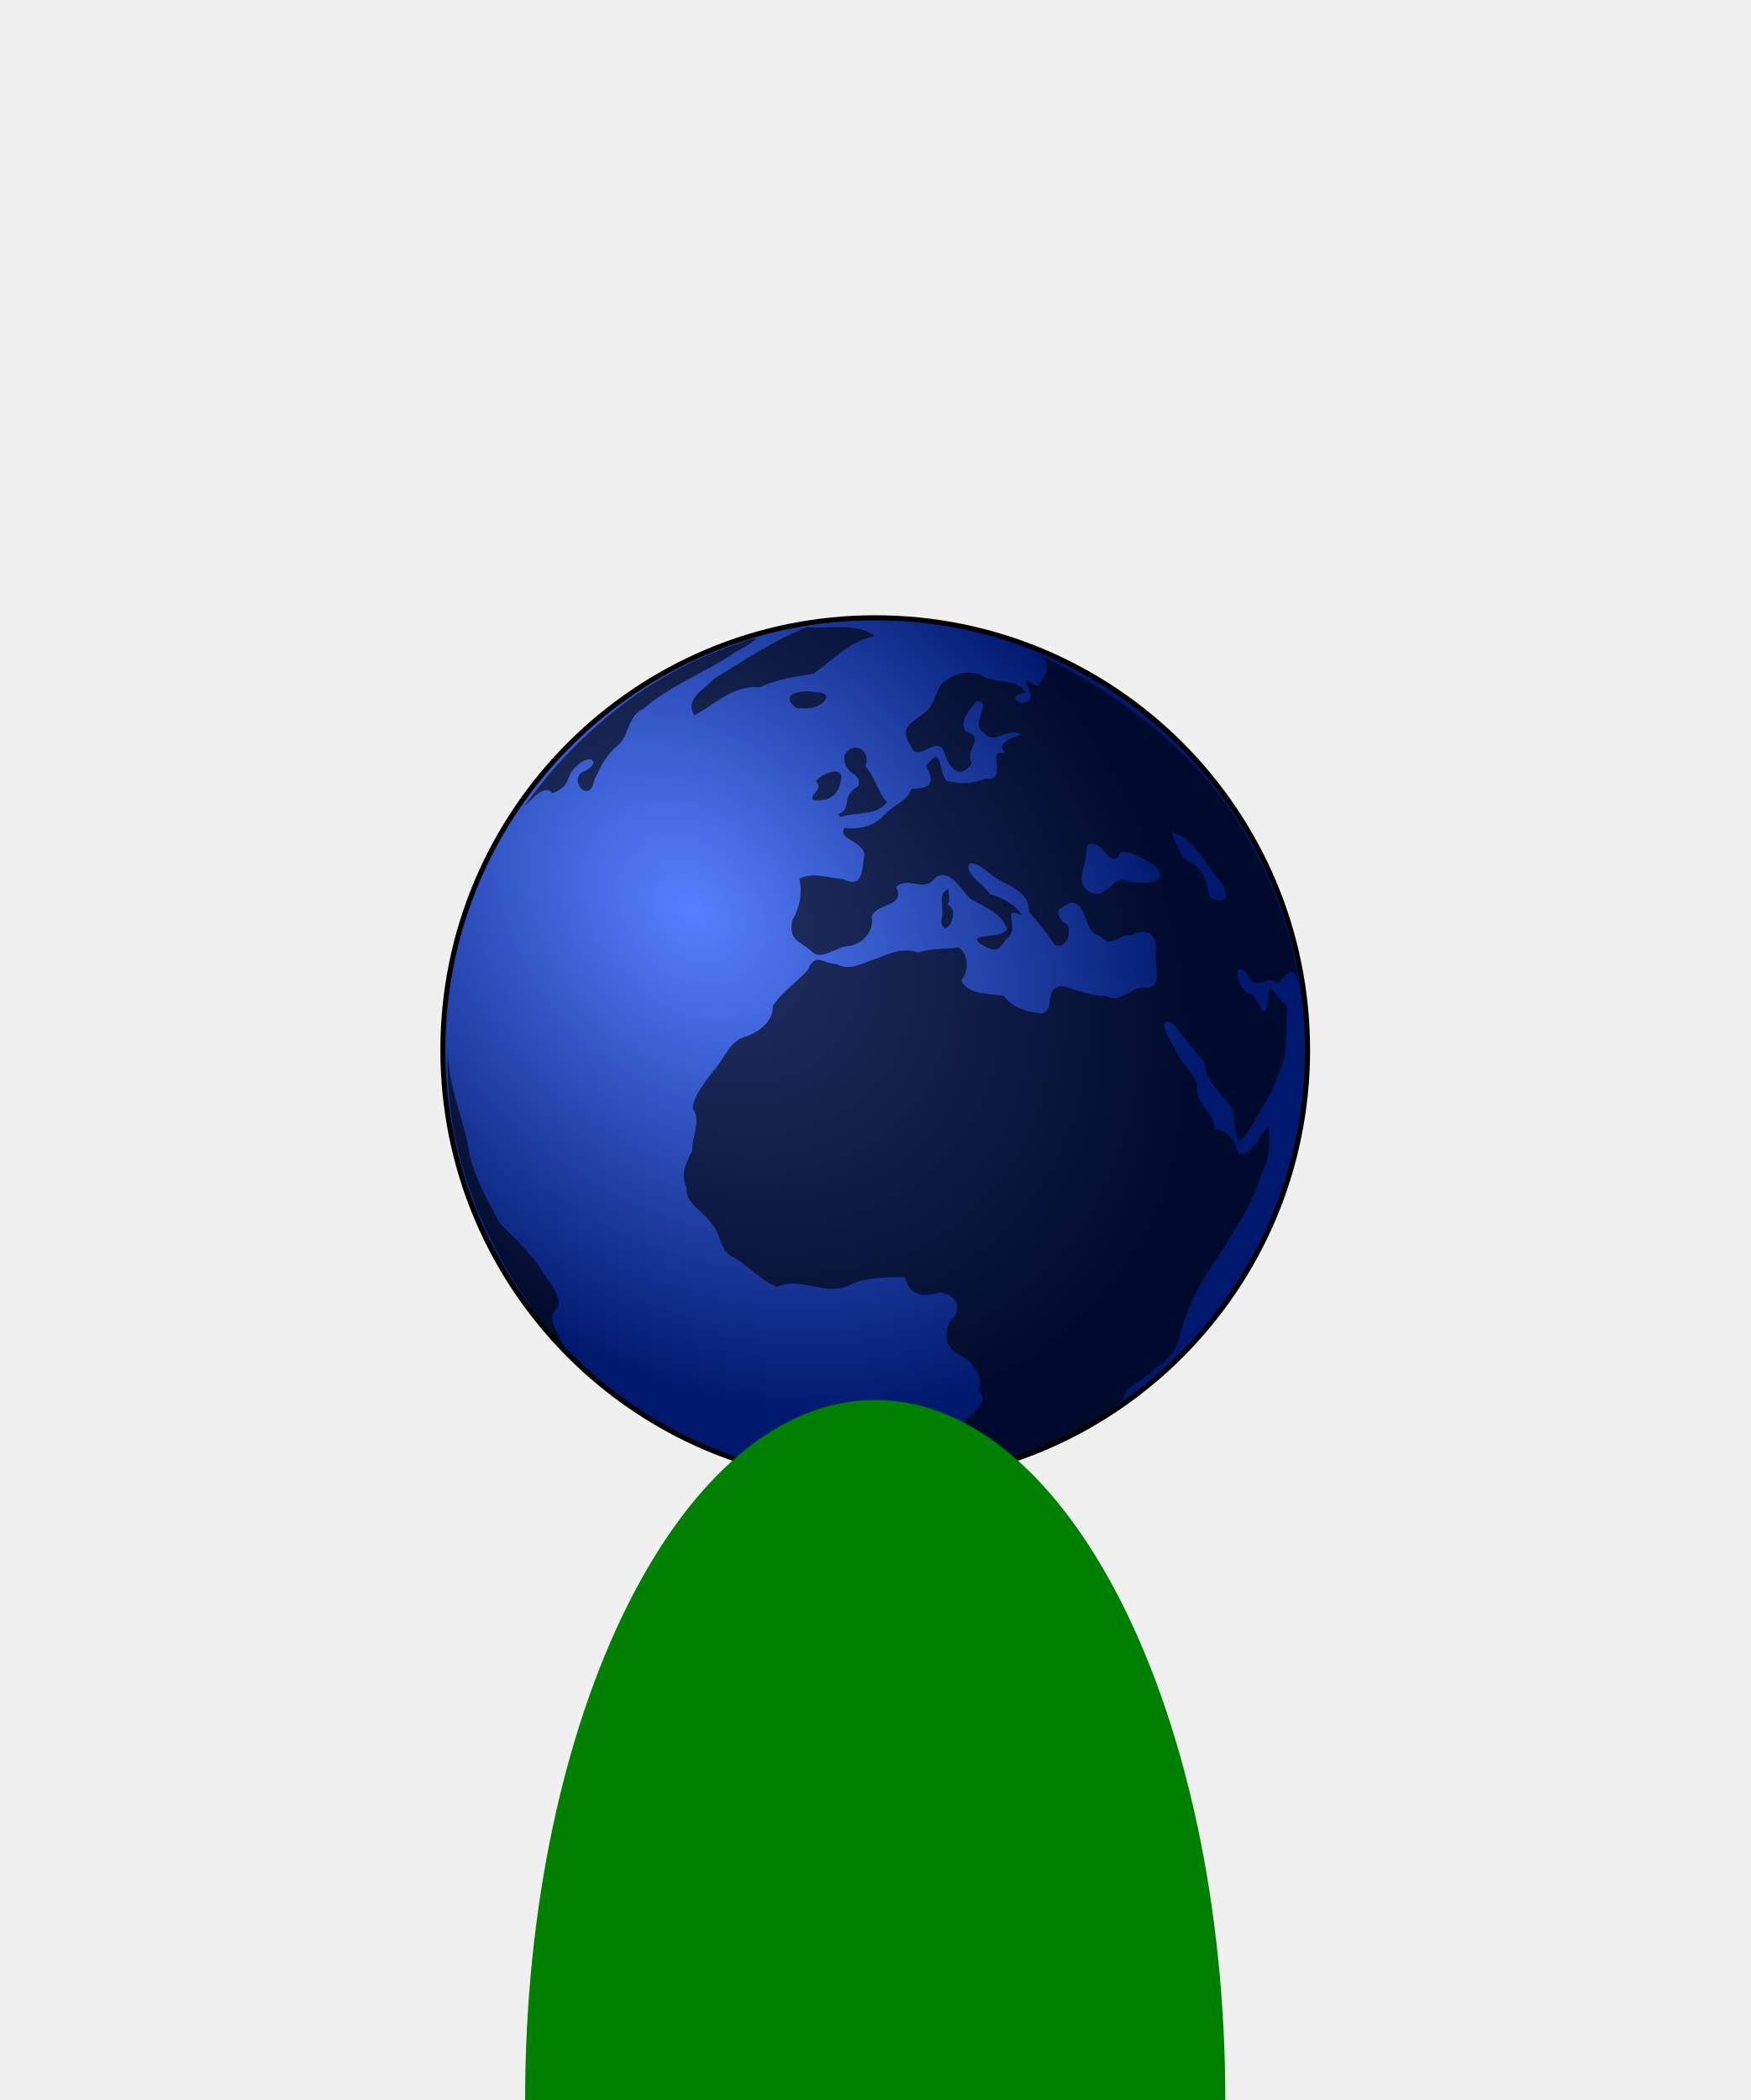
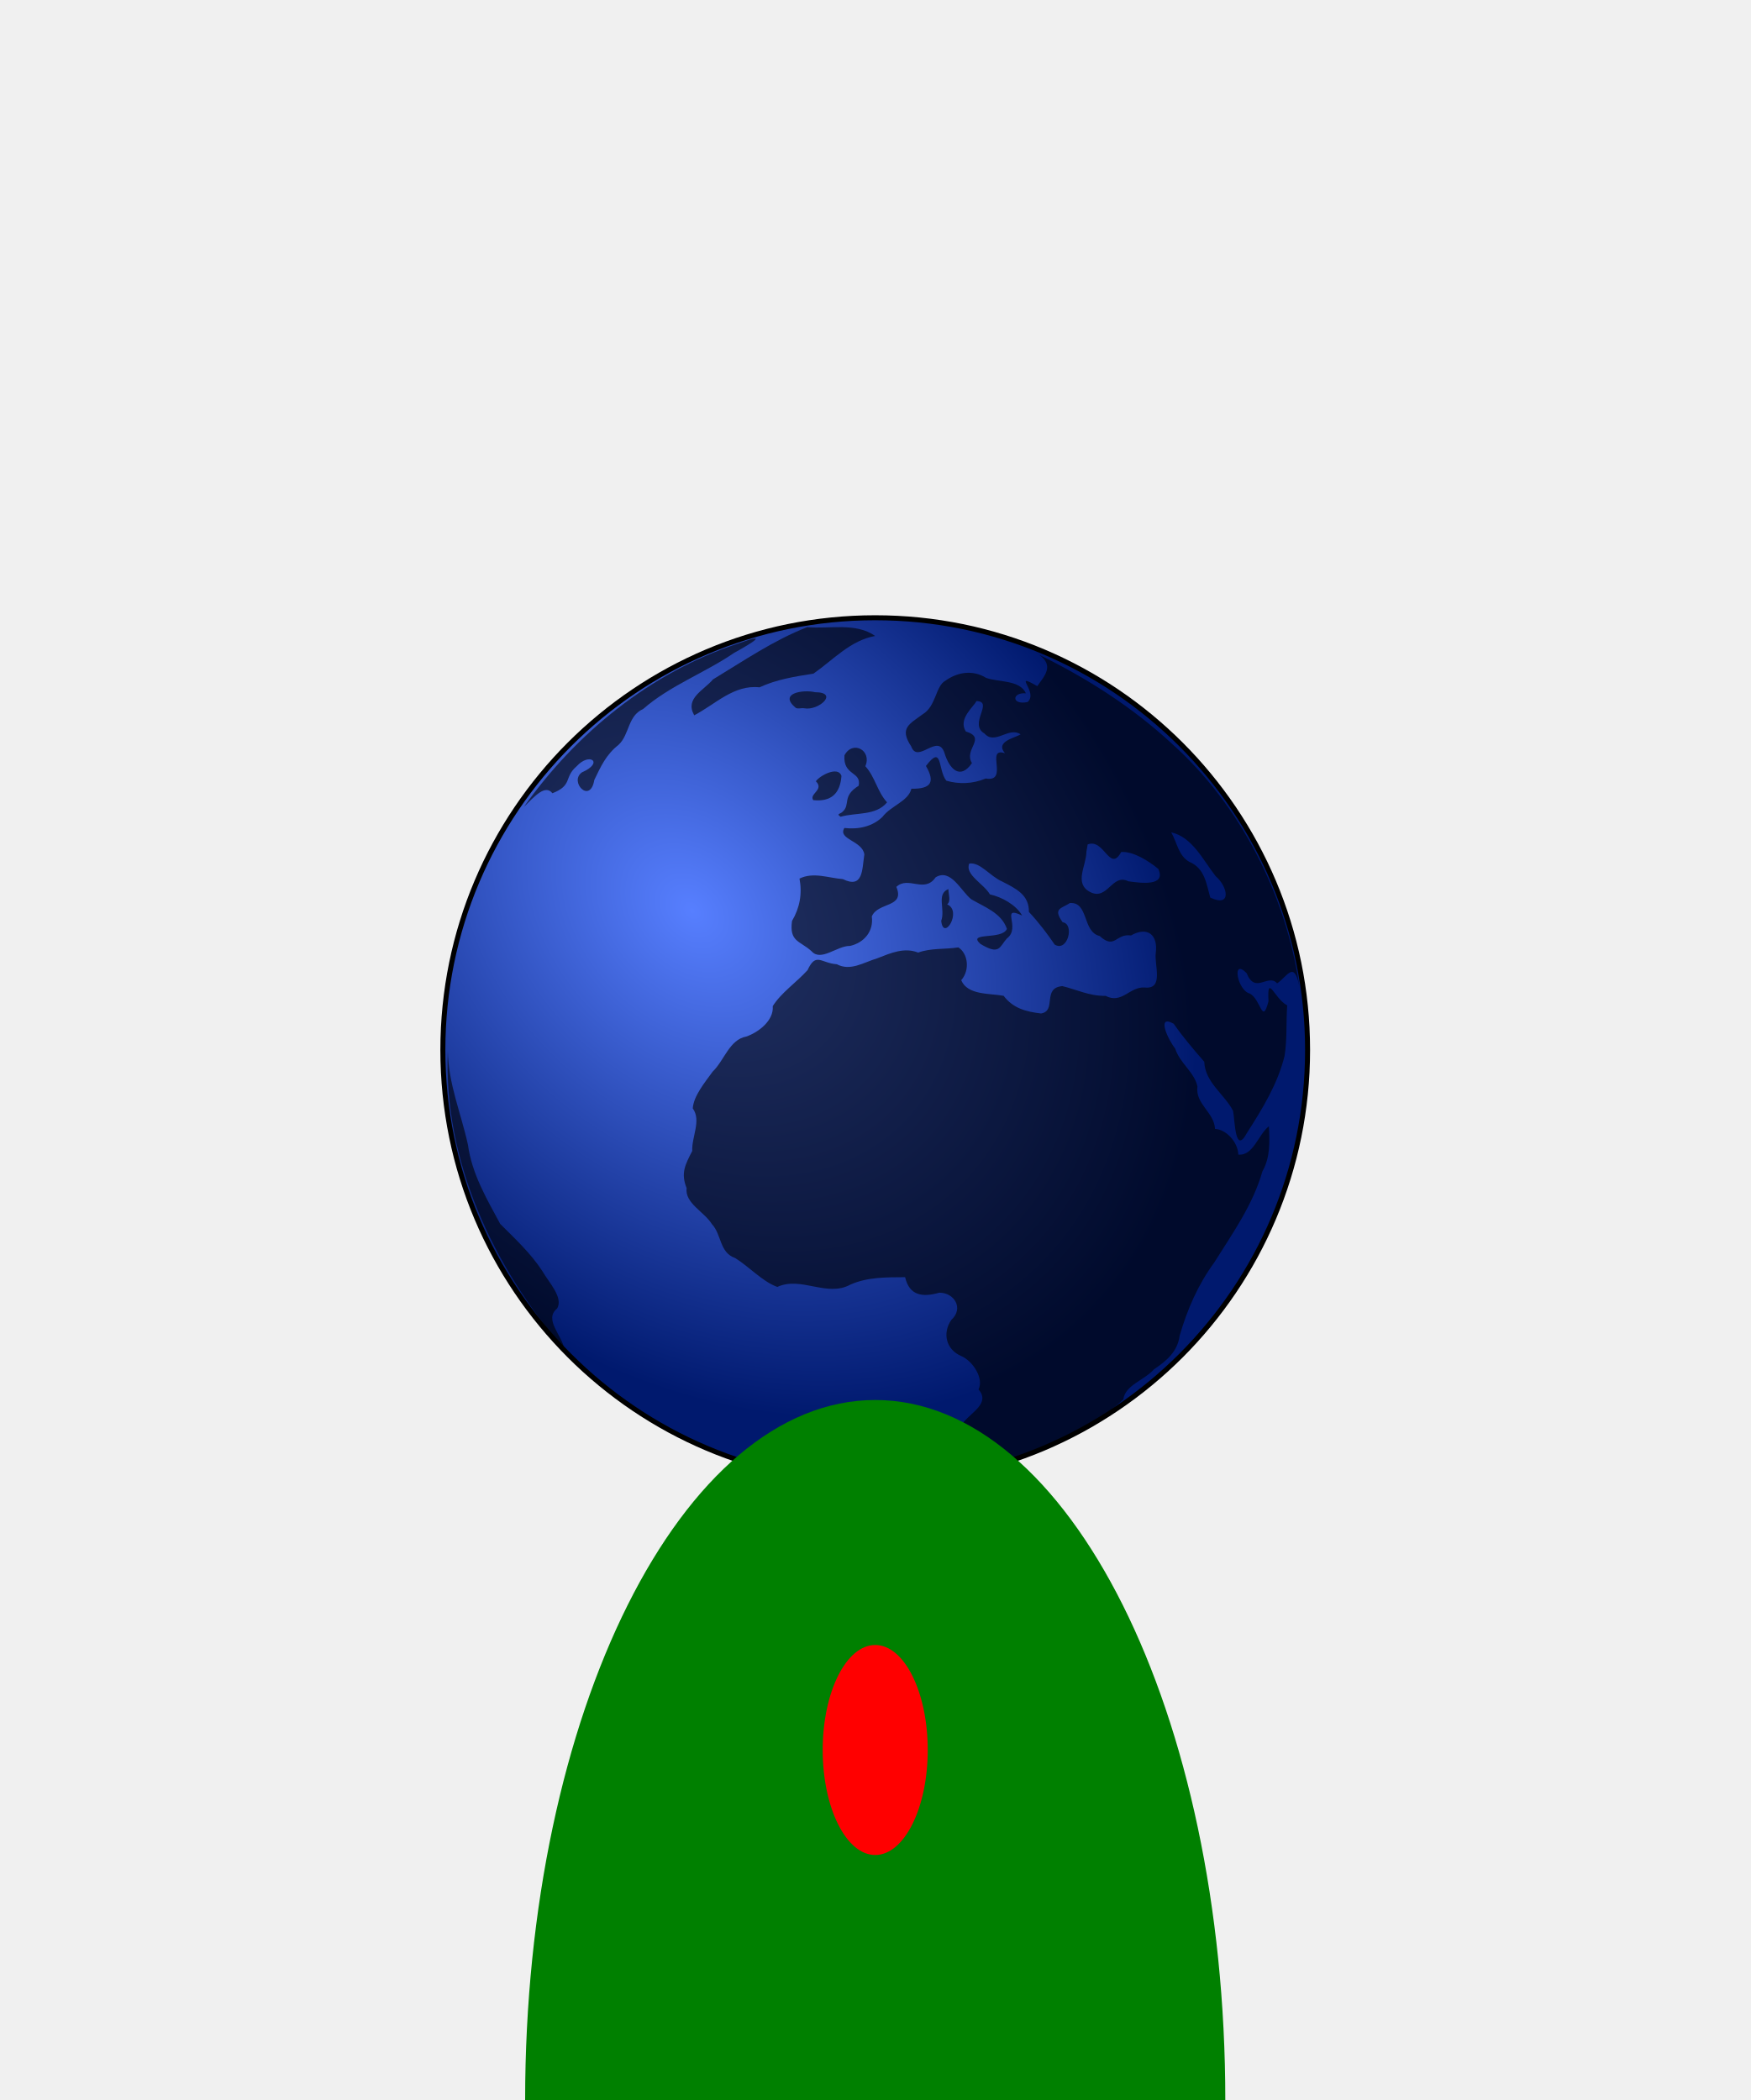
<svg xmlns="http://www.w3.org/2000/svg" width="100%" height="100%" viewBox="-250 -600 500 600">
  <style>
 .ttx {fill:gold; stroke:gray; font-family:sans-serif; font-weight:bold; font-size:24px;}
 .ttx2 {fill:white; stroke:none; font-family:sans-serif; font-weight:bold; font-size:50px;}
</style>
  <radialGradient id="rg" gradientUnits="userSpaceOnUse" cx="-304.2" cy="233" r="173.5" gradientTransform="matrix(1.383274,1.417467,-1.067811,1.042053,559.4515,104.5621)">
    <stop stop-color="#577fff" offset="0" />
    <stop stop-color="#00196e" offset="1" />
  </radialGradient>
-   <g>
+   <g id="abcd">
    <rect x="-750" y="-600" width="500" height="100" fill="lightgray" stroke="none" />
    <text x="-500" y="-535" class="ttx2" text-anchor="middle">The Most Wonderful</text>
    <animateTransform id="txt1" attributeName="transform" type="translate" begin="0s;txt2.end+1s" dur="8s" repeatCount="1" values="0 0;500 0;500 0;1000 0" />
  </g>
  <g>
    <rect x="-750" y="-600" width="500" height="100" fill="lightgray" stroke="none" />
    <text x="-500" y="-535" class="ttx2" text-anchor="middle">Landmarks To See</text>
    <animateTransform id="txt2" attributeName="transform" type="translate" begin="txt1.end+0.5s" dur="8s" repeatCount="1" values="0 0;500 0;500 0;1000 0" />
  </g>
  <g transform="scale(0.5) translate(0 -600)" style="opacity:1">
    <aanimate attributeName="opacity" dur="5s" repeatCount="indefinite" values="1;0.2;1;0.5;0.1;1;1" attributeType="CSS" />
    <aanimateTransform attributeName="transform" type="rotate" begin="-5s" dur="30s" repeatCount="indefinite" from="1" to="360" />
    <g id="globe" transform="scale(0.95)">
      <circle r="260" stroke="#000" stroke-width="3" fill="url(#rg)" />
      <g fill-opacity="0.6" fill-rule="evenodd" transform="translate(355,-292)" fill="#000">
        <path d="m-256.5,54.19c9.415,6.749,3.125,12.95-1.043,18.94-15.62-8.897,0.95,3.462-5.8,9.566-9.804,2.035-9.564-5.976-1.036-5.242-3.693-8.145-16.32-6.617-23.95-9.285-7.884-4.968-17.13-3.556-24.47,1.712-5.884,3.078-5.59,15.44-13.67,20.18-7.782,5.817-14.27,8.241-6.901,19.29,3.909,10.99,16.1-8.481,20.05,4.077,2.806,9.22,9.249,16.54,16.49,5.991-5.2-8.394,9.206-15.04-3.71-19.03-4.73-7.706,4.768-14.79,6.423-18.29,10.69,0.36-5.036,13.73,4.827,19.54,6.311,7.112,14.54-4.335,21.68,0.466-2.939,2.168-15.52,4.156-9.388,11.37-12.12-3.953,2.716,17.65-11.57,15.22-7.907,3.365-16.34,3.459-23.66,1.313-5.283-6.52-2.04-22.31-12.27-8.855,5.489,9.487,3.437,13.9-8.751,13.69-1.849,7.603-12.19,10.1-17.41,16.95-5.87,5.715-14.31,7.701-22.88,6.652-4.225,6.923,10.88,7.576,12,15.95-1.407,8.896-0.579,20.85-12.91,14.82-8.74-0.69-17.7-4.414-26.09-0.325,1.719,9.066,0.188,17.56-4.5,25.5-1.739,12.7,4.792,11.8,11.82,18.26,5.678,6.332,15.32-3.415,23.1-3.261,8.509-1.93,14.26-8.845,13.07-17.75,3.696-8.774,20.09-5.077,14.75-17.75,7.271-6.831,16.84,4.134,23.64-5.768,9.071-5.56,15.17,8.182,21.32,13.15,7.897,4.683,18.23,8.172,21.54,17.87-2.895,6.908-24.08,1.653-16,9.005,11.77,7.174,11.49,1.679,16-3.255,8.769-6.504-4.508-20.21,9.17-13.76-3.704-6.429-12.2-11.15-19.42-12.74-3.381-6.143-15.26-11.88-12.39-18.54,6.558-1.008,12.3,7.508,19.71,10.77,8.53,4.339,16.33,8.126,16.15,18.32,5.711,6.083,11.15,13.2,15.49,19.64,7.846,4.812,12.09-12.48,4.796-13.43-6.041-8.421-0.771-8.173,4.372-11.55,11.35-0.828,7.439,17.37,17.89,19.83,9.258,8.39,9.574-1.657,18.84-0.33,9.996-5.671,16.38-0.357,14.88,10.65-0.941,7.041,5.119,22.03-6.695,20.64-9.017-0.537-13.72,10.16-23.47,5.029-9.503,0.25-17.33-3.763-25.99-5.849-12.37,1.089-3.171,14.92-12.82,16.45-8.93-1.049-16.78-3.042-22.5-10.62-8.558-1.592-21.62-0.283-25.5-9.375,5.491-6.257,3.925-16.3-1.75-19.75-7.649,1.277-16.31,0.262-24.15,3.131-8.314-3.311-16.46,0.248-24.56,3.425-8.306,2.513-16.2,7.916-24.33,3.587-9.512-0.638-12.54-7.473-17.61,3.541-6.654,7.368-15.88,13.55-20.94,21.65,0.74,8.685-8.614,15.79-15.93,18.3-10.14,1.837-13.23,14.46-20.22,21.12-4.697,6.515-11.46,14.62-11.95,22.1,5.312,7.284-0.751,17.18-0.3,25.58-4.185,8.157-7.03,13.27-3.398,22.35-1.151,9.154,10.68,14.27,15.2,21.66,5.896,6.211,4.497,17.18,14.01,20.42,8.54,5.315,16.42,14.18,25.35,17.37,14.28-6.592,29.78,6.367,43.89-1.378,10.47-4.663,21.74-4.382,32.95-4.484,2.606,11.29,10.63,12.15,20.56,9.336,8.989-0.054,14.9,9.404,7.194,16.41-5.463,7.996-3.122,17.81,6.007,21.69,7.058,3.063,13.67,13.45,10.39,20.07,7.099,8.163-3.99,13.54-9.124,19.86-9.221,7.231,5.477,14.02,4.156,22.01,8.499,11.9,28.34-3.213,40.2-5.234,18.14-7.62,38.93-18.33,51.87-30.66,0.944-8.524,12.94-11.7,18.38-18.05,7.565-5.045,14.25-10.72,15.47-20.27,4.575-15.82,11.07-30.72,20.84-44.05,11-17.58,23.18-34.58,28.93-54.78,4.774-8.42,4.355-17.76,3.891-27.1-6.435,4.994-9.339,17.9-18.39,17.03-0.236-7.513-7.252-15.12-14-15.44-0.514-10.09-12.02-14.94-10.58-25.54-1.784-8.602-10.72-14.1-13.39-22.83-4.048-4.87-11.72-21.01-0.874-14.87,5.577,8.027,12.16,15.72,18.36,22.83,0.492,12.54,12.15,19.49,17.33,29.54,1.179,6.048,1.125,26.81,8.337,13.29,9.324-14.59,18.4-29.29,22.62-46.27,1.612-9.957,0.87-20.35,1.593-30.47-7.716-3.884-12.16-19.77-11.25-2.459-3.83,14.71-4.389-1.08-11.29-4.67-7.43-1.836-11.05-21.67-1.873-12.26,5.186,12.97,12.99-0.069,18.35,6.161,6.13-4.084,10.12-13.95,13.31,1.45-7.89-53.98-35.01-108.5-76.79-145.8-23.56-21.8-50.89-39.25-79.67-53.31zm79.5,106.9c12.68,2.774,19.18,16.76,26.75,26.38,7.326,6.226,9.803,19.09-3.286,12.83-2.287-7.987-3.172-17.59-12.63-21.51-6.499-3.683-7.337-11.65-10.83-17.7zm-50.25,7.25c10.03-3.862,13.19,17.29,20.18,4.57,7.026-0.553,16.32,5.217,22.32,10.18,4.945,10.88-11.27,8.334-18.01,7.441-9.94-5.031-12.52,12.13-23.24,6.309-9.553-5.187-2.013-15.8-2.021-24.02,0.257-1.493,0.514-2.986,0.771-4.479z" />
        <path d="m-375.8,151.7c9.393-2.71,21.1-0.443,27.93-8.662-5.928-6.472-7.117-15.17-13.08-21.74,4.121-9.431-7.531-15.93-12.55-6.541-0.946,12.44,10.4,9.542,8.548,18.29-10.29,6.363-4.67,11.32-9.731,15.69-1.053,1.232-4.086,1.141-1.116,2.964z" />
        <path d="m-375.3,127.1c-0.768,10.63-6.214,15.74-16.97,14.6-2.667-3.782,6.842-6.22,1.581-11.33,2.293-3.433,13.38-9.379,15.38-3.264z" />
        <path d="m-397.7,86.45c8.617,1.696,21.15-9.608,6.565-9.662-7.082-1.699-22.19,0.533-11.81,9.275,1.1,1.001,3.746,0.058,5.248,0.387z" />
        <path d="m-311,195.2c-7.446,3.09-1.724,11.95-4.306,19.14,1.297,12.69,12.85-5.888,3.577-9.954,2.411-1.82,0.764-6.018,0.729-9.188z" />
        <path d="m-463.9,90.7c12.78-6.641,23.87-18.56,39.32-16.85,10.11-4.733,21.33-6.504,32.46-8.253,11.85-8.273,22.36-20.09,37.12-22.63-11.71-8.237-27.31-4.139-40.87-5.303-20.08,7.785-38.31,20.3-56.7,31.43-5.541,6.586-16.95,11.35-11.37,21.39l0.044,0.219z" />
        <path d="m-566.4,145.9c6.892-6.803,12.95-13.75,17.29-8.343,12.35-4.824,6.761-9.523,14.49-16.15,7.91-8.775,16.66-2.22,3.29,3.563-7.995,5.571,4.982,19.44,7.392,4.62,3.881-7.97,6.987-15.22,14.62-21.17,6.605-6.167,5.459-17.48,14.74-21.52,16.18-14.17,36.93-21.61,54.64-33.72,10.47-5.816,22.37-12.9,1.866-5.453-52.12,17.3-96.8,53.63-128.3,98.17z" />
        <path d="m-542,471.8c-1.202-8.05-12.42-17.69-4.336-24.26,4.073-6.601-5.19-16.04-8.779-22.46-7.002-10.81-16.47-19.52-25.4-28.47-8.187-15.22-17.06-30.18-19.4-47.62-4.135-18.86-11.84-36.88-12.1-56.44-2.698,66.14,27.46,130.1,70,179.3z" />
      </g>
    </g>
  </g>
  <ellipse fill="green" rx="100" ry="200" id="testik" />
+   <ellipse fill="red" rx="15" ry="30" cy="-100" id="testik2">
+     <animate id="usertest" attributeName="opacity" dur="2s" repeatCount="indefinite" begin="indefinite" values="1;0;1" attributeType="XML" />
+   </ellipse>
+   <g transform="translate(100 100)" id="place" />
</svg>
